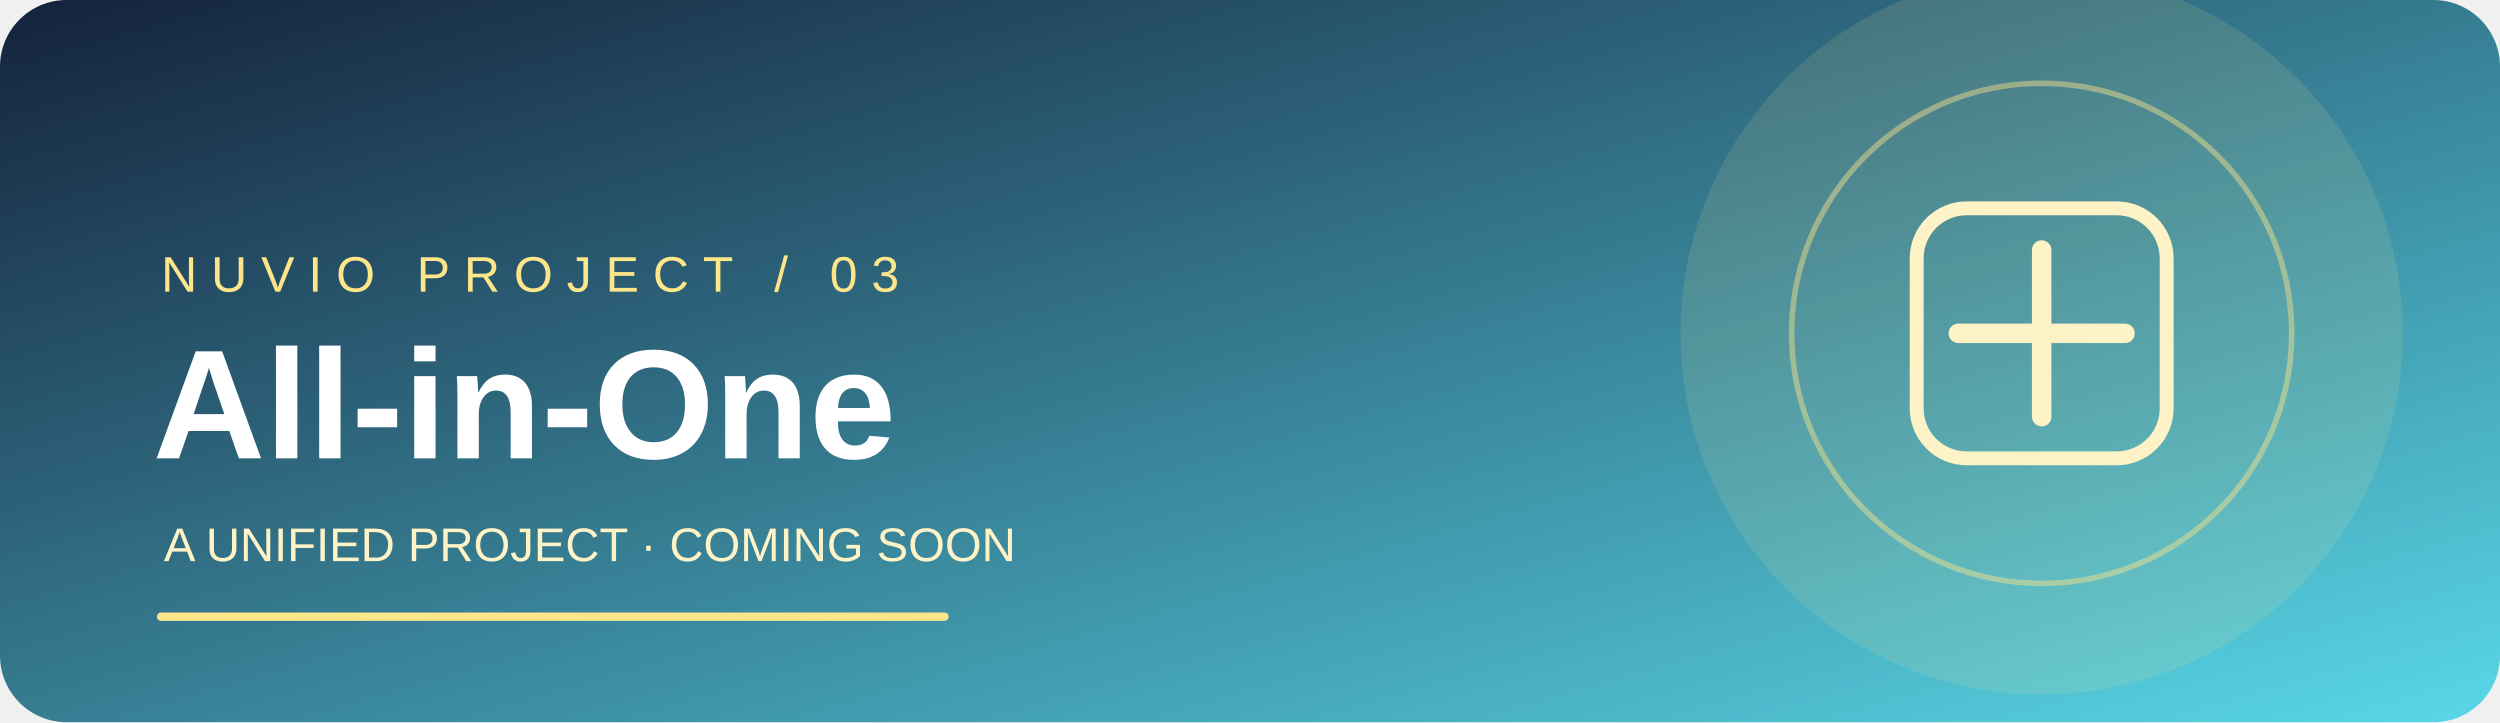
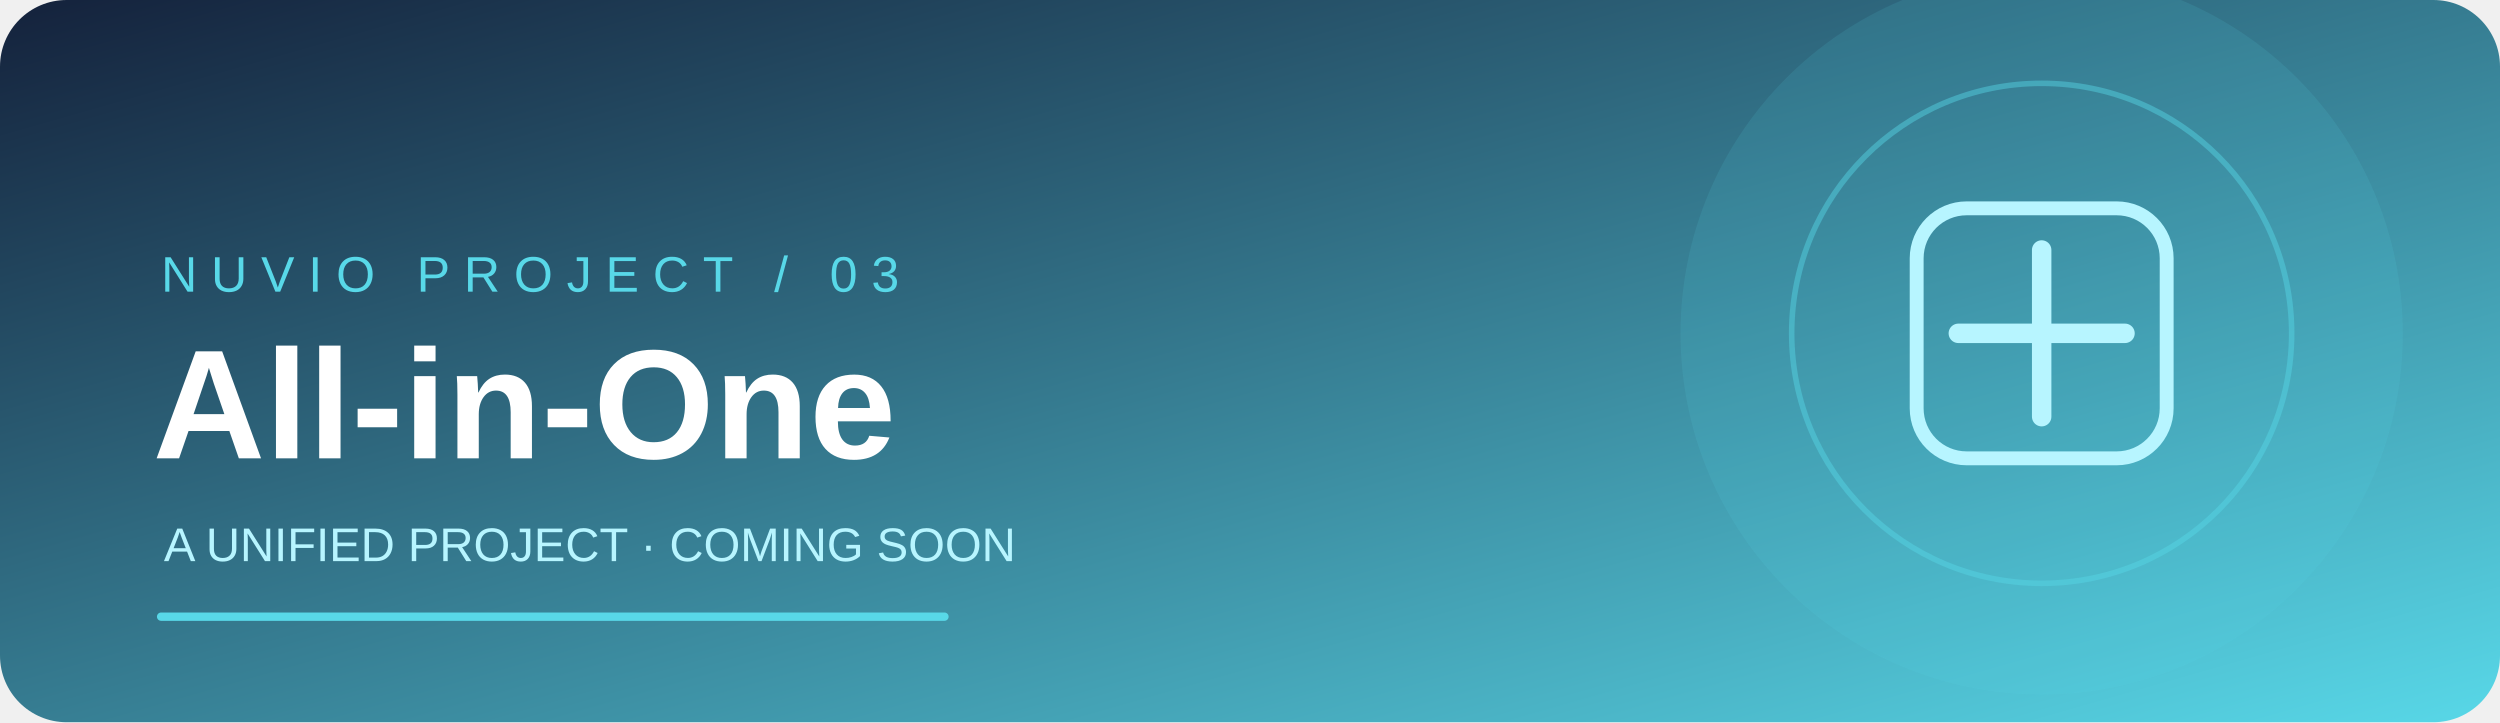
<svg xmlns="http://www.w3.org/2000/svg" width="900" height="260" viewBox="0 0 900 260">
  <defs>
    <linearGradient id="g" x2="1" y2="1">
      <stop stop-color="#14213b" />
      <stop offset="1" stop-color="#58d8e8" />
    </linearGradient>
  </defs>
  <rect width="900" height="260" rx="24" fill="url(#g)" />
-   <circle cx="735" cy="120" r="130" fill="#FDE68A" opacity=".12" />
-   <circle cx="735" cy="120" r="90" fill="none" stroke="#FDE68A" stroke-opacity=".45" stroke-width="2" />
-   <rect x="690" y="75" width="90" height="90" rx="18" fill="none" stroke="#FEF3C7" stroke-width="5" />
-   <path d="M735 90V150M705 120H765" stroke="#FEF3C7" stroke-width="7" stroke-linecap="round" />
-   <text x="58" y="105" fill="#FDE68A" font-family="Arial" font-size="18" letter-spacing="5">NUVIO PROJECT / 03</text>
+   <circle cx="735" cy="120" r="130" fill="#58d8e8" opacity=".12" />
+   <circle cx="735" cy="120" r="90" fill="none" stroke="#58d8e8" stroke-opacity=".45" stroke-width="2" />
+   <rect x="690" y="75" width="90" height="90" rx="18" fill="none" stroke="#b7f5ff" stroke-width="5" />
+   <path d="M735 90V150M705 120H765" stroke="#b7f5ff" stroke-width="7" stroke-linecap="round" />
+   <text x="58" y="105" fill="#58d8e8" font-family="Arial" font-size="18" letter-spacing="5">NUVIO PROJECT / 03</text>
  <text x="55" y="165" fill="#FFFFFF" font-family="Arial" font-size="56" font-weight="bold">All-in-One</text>
-   <text x="59" y="202" fill="#FEF3C7" font-family="Arial" font-size="17">A UNIFIED PROJECT · COMING SOON</text>
-   <path d="M58 222H340" stroke="#FDE68A" stroke-width="3" stroke-linecap="round" />
+   <text x="59" y="202" fill="#b7f5ff" font-family="Arial" font-size="17">A UNIFIED PROJECT · COMING SOON</text>
+   <path d="M58 222H340" stroke="#58d8e8" stroke-width="3" stroke-linecap="round" />
</svg>
